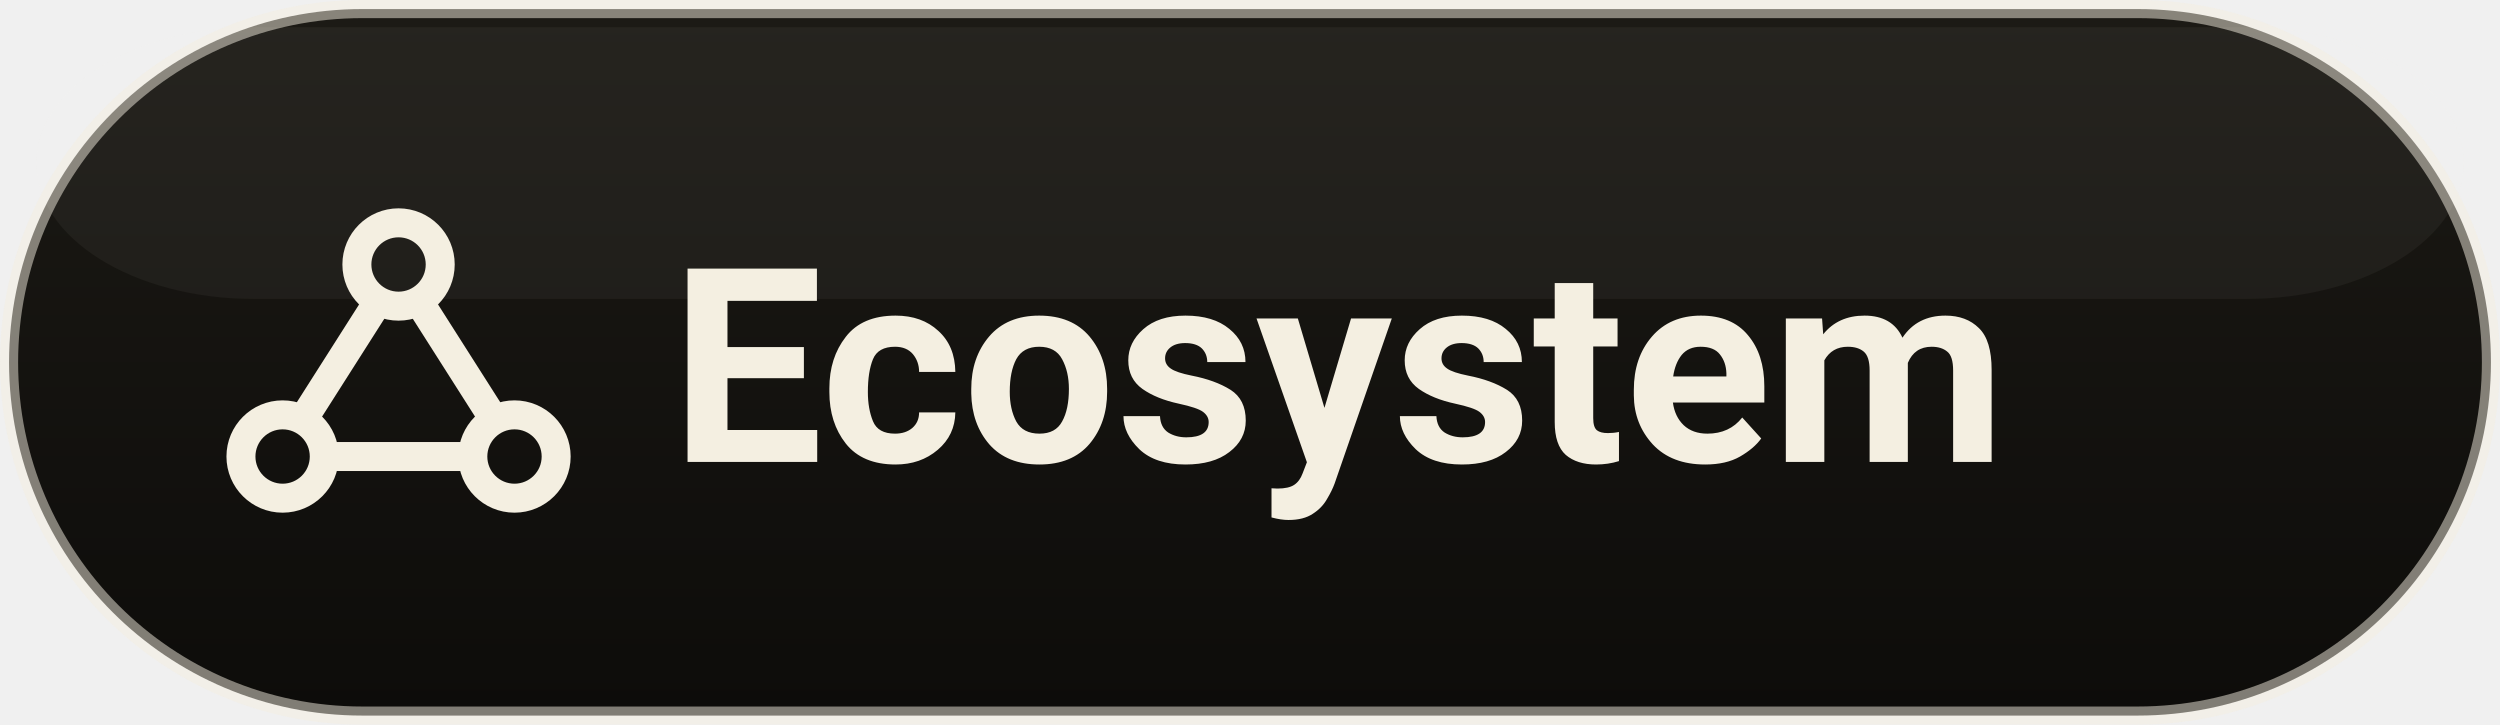
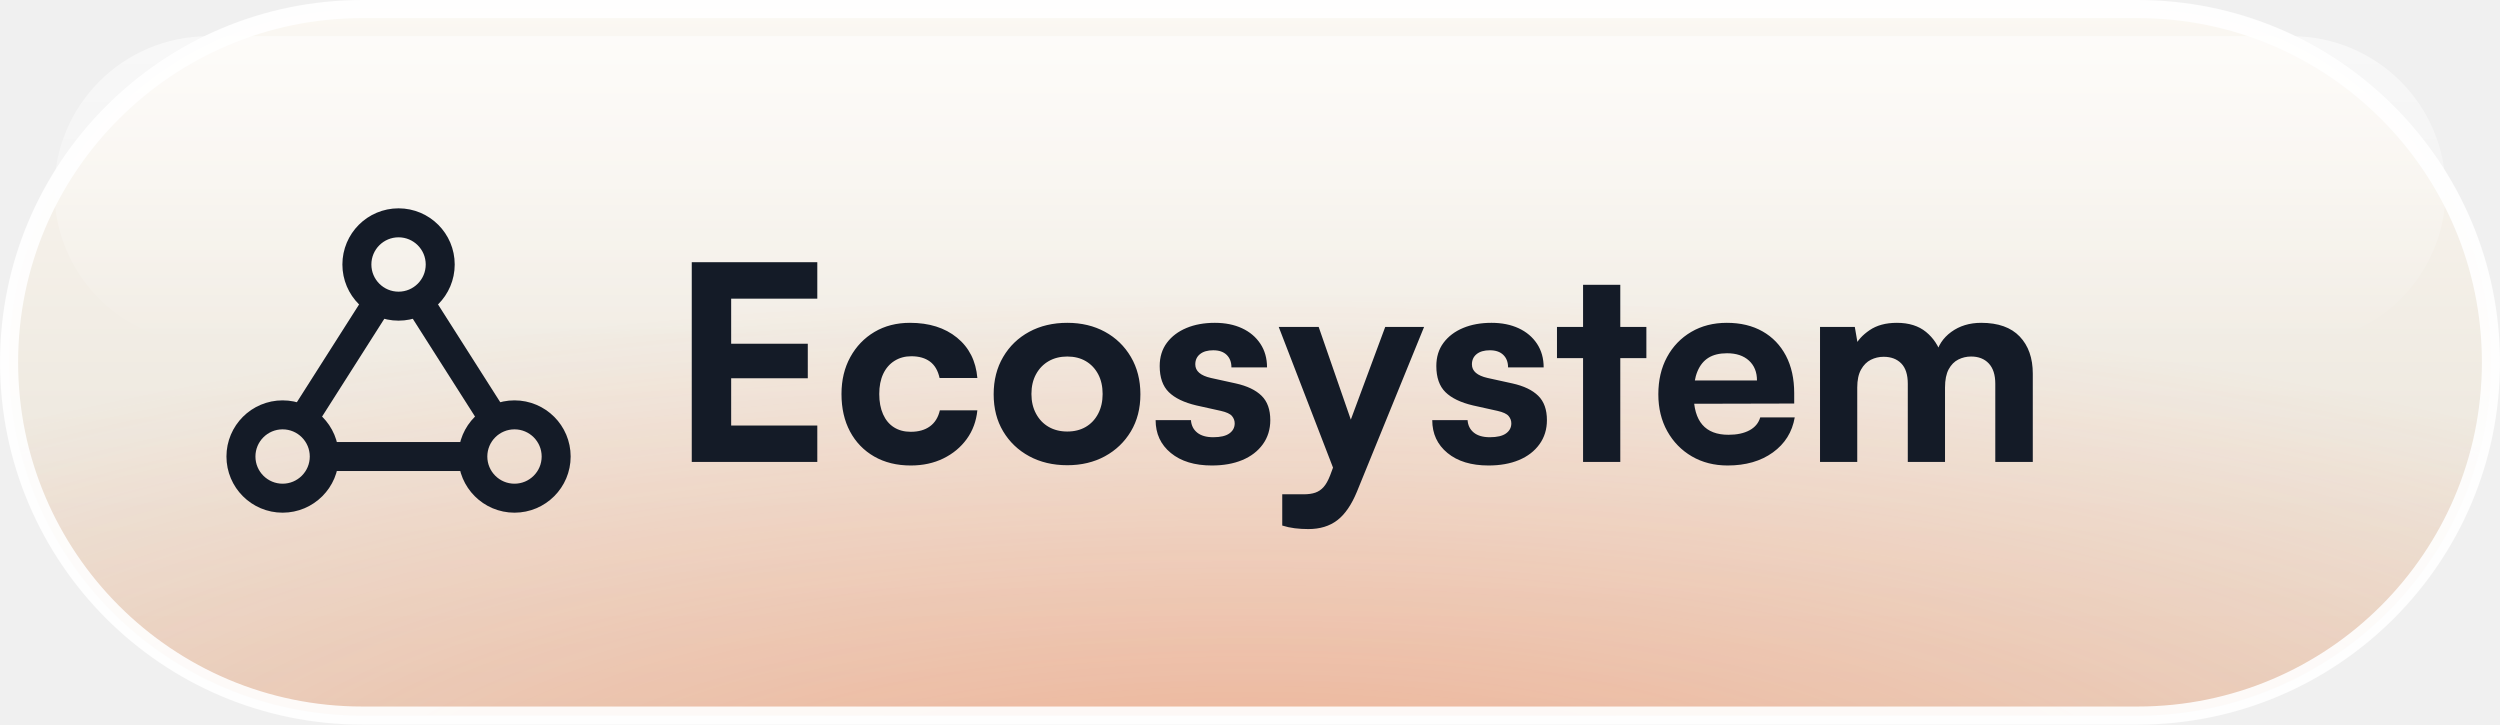
<svg xmlns="http://www.w3.org/2000/svg" width="138" height="40" viewBox="0 0 138 40" role="img" aria-label="Ecosystem">
  <defs>
    <linearGradient id="g" x1="0" y1="0" x2="0" y2="1">
-       <stop offset="0" stop-color="#1c1a15" />
-       <stop offset="1" stop-color="#0d0c0a" />
+       <stop offset="0" stop-color="#FBF8F3" />
+       <stop offset="1" stop-color="#E6DFD3" />
    </linearGradient>
+     <linearGradient id="h" x1="0" y1="0" x2="0" y2="1">
+       <stop offset="0" stop-color="#FFFFFF" stop-opacity="0.55" />
+       <stop offset="1" stop-color="#FFFFFF" stop-opacity="0" />
+     </linearGradient>
+     <radialGradient id="o" cx="0.5" cy="1.15" r="0.75">
+       <stop offset="0" stop-color="#FF5A1F" stop-opacity="0.35" />
+       <stop offset="1" stop-color="#FF5A1F" stop-opacity="0" />
+     </radialGradient>
  </defs>
-   <rect x="0.5" y="0.5" width="137" height="39" rx="19.5" fill="url(#g)" stroke="#F4EFE1" stroke-opacity="0.5" />
-   <rect x="2" y="1.5" width="134" height="15" rx="12" fill="#F4EFE1" opacity="0.05" />
-   <g stroke="#F4EFE1" stroke-width="1.6" fill="none">
+   <rect x="0.5" y="0.5" width="137" height="39" rx="19.5" fill="url(#g)" />
+   <rect x="0.5" y="0.5" width="137" height="39" rx="19.5" fill="url(#o)" />
+   <rect x="3" y="2" width="132" height="17" rx="8.5" fill="url(#h)" />
+   <rect x="0.5" y="0.5" width="137" height="39" rx="19.5" fill="none" stroke="#FFFFFF" stroke-opacity="0.9" />
+   <g stroke="#141B27" stroke-width="1.6" fill="none">
    <circle cx="22" cy="14.6" r="2.3" />
    <circle cx="15.6" cy="25.2" r="2.3" />
    <circle cx="28.4" cy="25.2" r="2.3" />
    <line x1="20.9" y1="16.6" x2="16.7" y2="23.2" />
    <line x1="23.1" y1="16.6" x2="27.3" y2="23.2" />
    <line x1="17.9" y1="25.2" x2="26.1" y2="25.2" />
  </g>
-   <text x="37" y="25.5" font-family="-apple-system,BlinkMacSystemFont,'Segoe UI',Roboto,Helvetica,Arial,sans-serif" font-size="15" font-weight="700" fill="#F4EFE1">Ecosystem</text>
+   <path d="M45.115 25.5H38.185V14.475H45.115V16.485H39.685L40.36 15.855V18.975H44.59V20.88H40.36V24.105L39.685 23.49H45.115ZM46.45 21.75Q46.45 20.595 46.938 19.71Q47.425 18.825 48.272 18.322Q49.12 17.82 50.23 17.82Q51.82 17.82 52.825 18.637Q53.83 19.455 53.95 20.865H51.865Q51.73 20.25 51.332 19.957Q50.935 19.665 50.305 19.665Q49.78 19.665 49.375 19.92Q48.97 20.175 48.752 20.64Q48.535 21.105 48.535 21.75Q48.535 22.395 48.745 22.867Q48.955 23.34 49.345 23.587Q49.735 23.835 50.275 23.835Q50.92 23.835 51.332 23.535Q51.745 23.235 51.88 22.65H53.95Q53.86 23.55 53.365 24.233Q52.87 24.915 52.075 25.305Q51.28 25.695 50.275 25.695Q49.12 25.695 48.257 25.2Q47.395 24.705 46.922 23.82Q46.45 22.935 46.45 21.75ZM54.85 21.765Q54.85 20.595 55.375 19.703Q55.9 18.81 56.815 18.315Q57.73 17.82 58.915 17.82Q60.085 17.82 60.993 18.315Q61.9 18.81 62.425 19.703Q62.95 20.595 62.95 21.765Q62.95 22.935 62.425 23.812Q61.9 24.69 60.993 25.185Q60.085 25.68 58.915 25.68Q57.73 25.68 56.815 25.185Q55.9 24.69 55.375 23.812Q54.85 22.935 54.85 21.765ZM56.935 21.75Q56.935 22.365 57.19 22.837Q57.445 23.31 57.888 23.565Q58.33 23.82 58.915 23.82Q59.5 23.82 59.935 23.565Q60.37 23.31 60.618 22.837Q60.865 22.365 60.865 21.75Q60.865 21.12 60.618 20.655Q60.37 20.19 59.935 19.935Q59.5 19.68 58.915 19.68Q58.33 19.68 57.888 19.935Q57.445 20.19 57.19 20.655Q56.935 21.12 56.935 21.75ZM63.79 23.19H65.74Q65.77 23.625 66.085 23.88Q66.4 24.135 66.97 24.135Q67.57 24.135 67.862 23.925Q68.155 23.715 68.155 23.37Q68.155 23.145 68.005 22.965Q67.855 22.785 67.39 22.68L66.04 22.38Q65.02 22.14 64.517 21.645Q64.015 21.15 64.015 20.205Q64.015 19.455 64.412 18.922Q64.81 18.39 65.493 18.105Q66.175 17.82 67.06 17.82Q67.915 17.82 68.56 18.12Q69.205 18.42 69.572 18.975Q69.94 19.53 69.94 20.28H67.975Q67.975 19.845 67.713 19.59Q67.45 19.335 66.97 19.335Q66.505 19.335 66.243 19.545Q65.98 19.755 65.98 20.115Q65.98 20.67 66.85 20.865L68.215 21.165Q69.16 21.375 69.64 21.848Q70.12 22.32 70.12 23.19Q70.12 23.955 69.708 24.525Q69.295 25.095 68.575 25.395Q67.855 25.695 66.895 25.695Q65.47 25.695 64.63 25.005Q63.79 24.315 63.79 23.19ZM72.79 18.045 75.1 24.705 74.035 26.985 70.585 18.045ZM70.78 29.01V27.285H71.965Q72.34 27.285 72.603 27.195Q72.865 27.105 73.06 26.888Q73.255 26.67 73.42 26.25L76.465 18.045H78.61L74.905 27.135Q74.455 28.23 73.817 28.718Q73.18 29.205 72.22 29.205Q71.83 29.205 71.47 29.16Q71.11 29.115 70.78 29.01ZM79.06 23.19H81.01Q81.04 23.625 81.355 23.88Q81.67 24.135 82.24 24.135Q82.84 24.135 83.132 23.925Q83.425 23.715 83.425 23.37Q83.425 23.145 83.275 22.965Q83.125 22.785 82.66 22.68L81.31 22.38Q80.29 22.14 79.787 21.645Q79.285 21.15 79.285 20.205Q79.285 19.455 79.682 18.922Q80.08 18.39 80.762 18.105Q81.445 17.82 82.33 17.82Q83.185 17.82 83.83 18.12Q84.475 18.42 84.843 18.975Q85.21 19.53 85.21 20.28H83.245Q83.245 19.845 82.982 19.59Q82.72 19.335 82.24 19.335Q81.775 19.335 81.512 19.545Q81.25 19.755 81.25 20.115Q81.25 20.67 82.12 20.865L83.485 21.165Q84.43 21.375 84.91 21.848Q85.39 22.32 85.39 23.19Q85.39 23.955 84.977 24.525Q84.565 25.095 83.845 25.395Q83.125 25.695 82.165 25.695Q80.74 25.695 79.9 25.005Q79.06 24.315 79.06 23.19ZM85.945 18.045H90.88V19.77H85.945ZM89.44 25.5H87.385V15.72H89.44ZM95.365 25.695Q94.255 25.695 93.392 25.193Q92.53 24.69 92.035 23.805Q91.54 22.92 91.54 21.765Q91.54 20.595 92.02 19.71Q92.5 18.825 93.355 18.322Q94.21 17.82 95.32 17.82Q96.46 17.82 97.293 18.293Q98.125 18.765 98.583 19.635Q99.04 20.505 99.04 21.705V22.275L92.635 22.29L92.665 21.0H96.985Q96.985 20.31 96.543 19.905Q96.1 19.5 95.335 19.5Q94.705 19.5 94.308 19.748Q93.91 19.995 93.7 20.498Q93.49 21.0 93.49 21.765Q93.49 22.89 93.97 23.445Q94.45 24.0 95.41 24.0Q96.115 24.0 96.573 23.752Q97.03 23.505 97.165 23.04H99.07Q98.86 24.255 97.863 24.975Q96.865 25.695 95.365 25.695ZM102.52 25.5H100.465V18.045H102.385L102.61 19.35L102.385 19.125Q102.61 18.63 103.203 18.225Q103.795 17.82 104.71 17.82Q105.7 17.82 106.315 18.322Q106.93 18.825 107.185 19.635H106.855Q107.02 18.825 107.71 18.322Q108.4 17.82 109.36 17.82Q110.77 17.82 111.49 18.578Q112.21 19.335 112.21 20.625V25.5H110.14V21.18Q110.14 20.445 109.78 20.062Q109.42 19.68 108.805 19.68Q108.43 19.68 108.1 19.845Q107.77 20.01 107.567 20.385Q107.365 20.76 107.365 21.39V25.5H105.31V21.18Q105.31 20.43 104.95 20.062Q104.59 19.695 103.975 19.695Q103.6 19.695 103.27 19.86Q102.94 20.025 102.73 20.4Q102.52 20.775 102.52 21.39Z" fill="#141B27" />
</svg>
